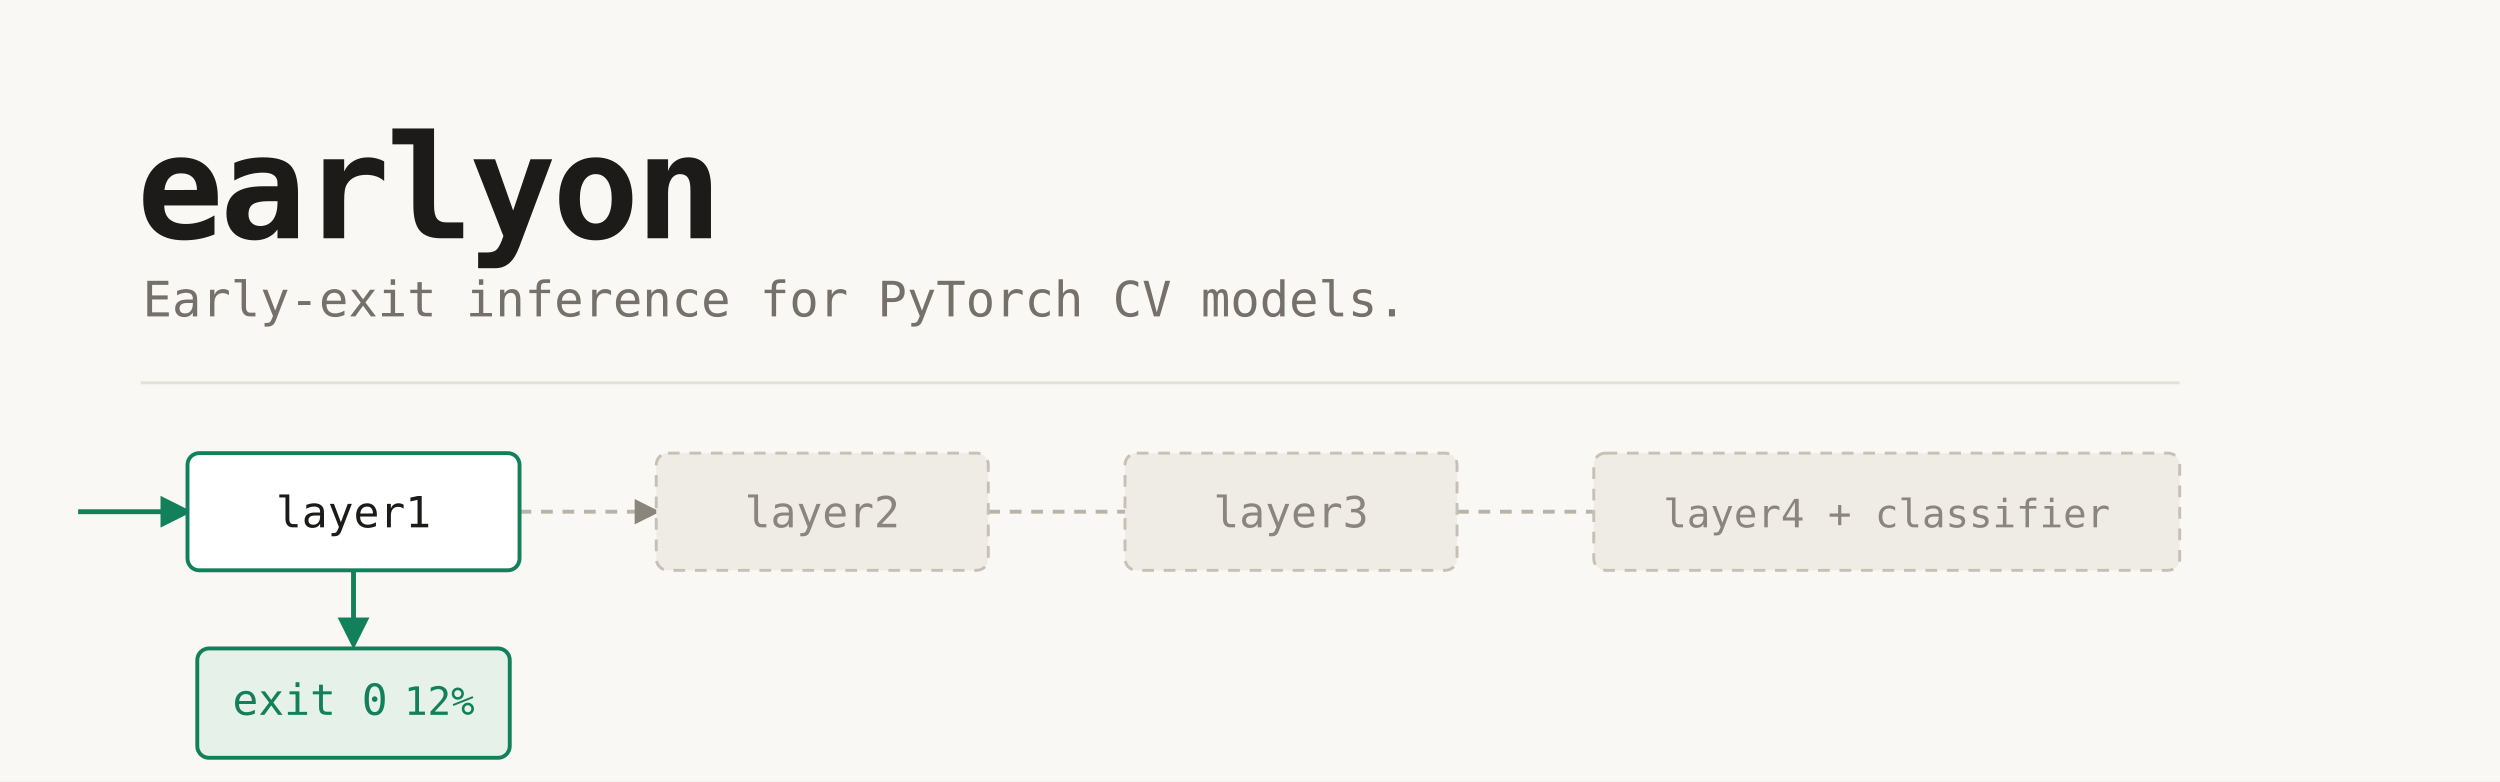
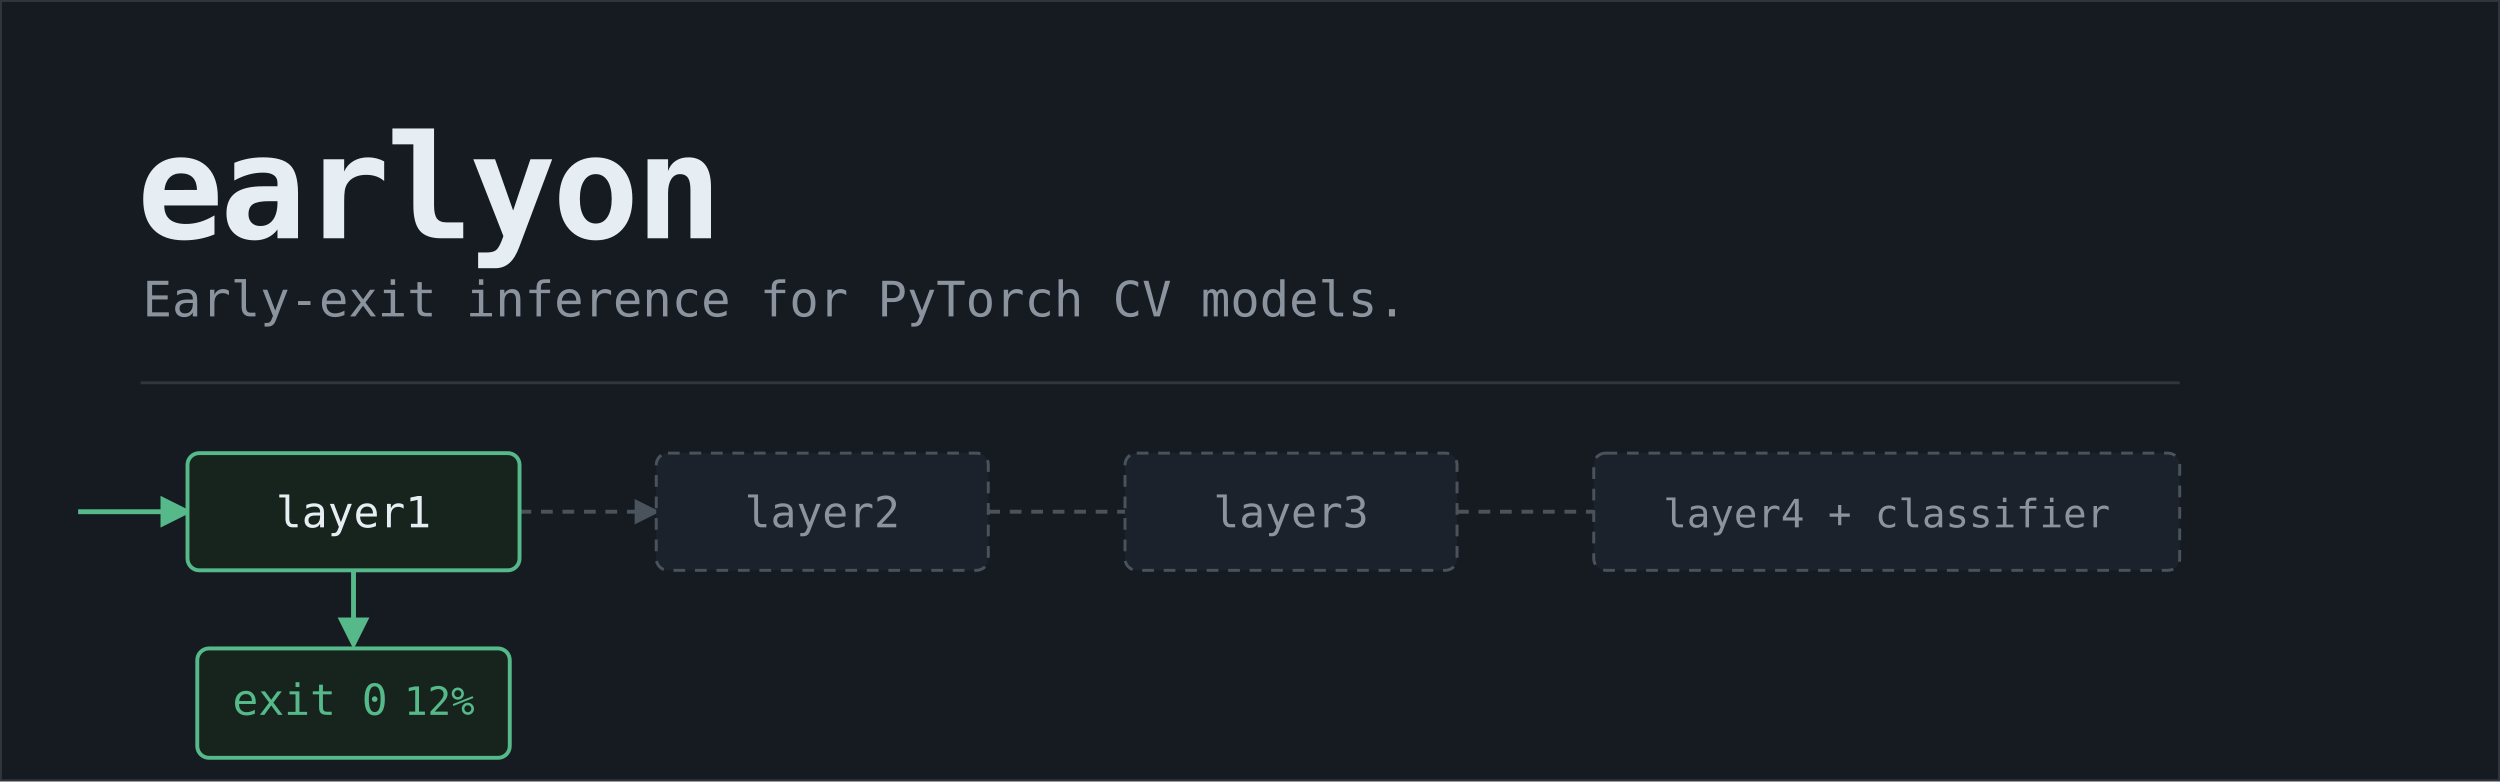
<svg xmlns="http://www.w3.org/2000/svg" viewBox="0 0 1280 400" role="img" aria-label="earlyon: early-exit inference for PyTorch CV models. An easy input enters layer1 and leaves at exit 0, using 12% of the network; layer2, layer3 and layer4 stay unused." font-family="ui-monospace, Menlo, Consolas, monospace">
  <defs>
    <marker id="head-accent" viewBox="0 0 10 10" refX="8.5" refY="5" markerWidth="6.5" markerHeight="6.5" orient="auto-start-reverse">
-       <path d="M0,0 L10,5 L0,10 z" fill="#12805A" />
+       <path d="M0,0 L10,5 L0,10 z" fill="#56B98A" />
    </marker>
    <marker id="head-neutral" viewBox="0 0 10 10" refX="8.5" refY="5" markerWidth="6.5" markerHeight="6.5" orient="auto-start-reverse">
-       <path d="M0,0 L10,5 L0,10 z" fill="#8B867D" />
+       <path d="M0,0 L10,5 L0,10 z" fill="#4A525C" />
    </marker>
  </defs>
-   <rect x="0" y="0" width="1280" height="400" fill="#FAF8F4" />
-   <text x="70" y="122" font-size="74" font-weight="700" letter-spacing="-2" fill="#1C1B19">earlyon</text>
-   <text x="73" y="162" font-size="25" fill="#75716A">Early-exit inference for PyTorch CV models.</text>
-   <line x1="72" y1="196" x2="1116" y2="196" stroke="#E6E1D8" stroke-width="1.5" />
+   <rect x="0" y="0" width="1280" height="400" fill="#161B22" />
+   <rect x="0.5" y="0.5" width="1279" height="399" fill="none" stroke="#30363D" stroke-width="1" />
+   <text x="70" y="122" font-size="74" font-weight="700" letter-spacing="-2" fill="#E6EDF3">earlyon</text>
+   <text x="73" y="162" font-size="25" fill="#8B949E">Early-exit inference for PyTorch CV models.</text>
+   <line x1="72" y1="196" x2="1116" y2="196" stroke="#30363D" stroke-width="1.5" />
  <g>
-     <line x1="266" y1="262" x2="336" y2="262" stroke="#B9B3A8" stroke-width="2" stroke-dasharray="6 5" marker-end="url(#head-neutral)" />
-     <line x1="506" y1="262" x2="576" y2="262" stroke="#B9B3A8" stroke-width="2" stroke-dasharray="6 5" />
-     <line x1="746" y1="262" x2="816" y2="262" stroke="#B9B3A8" stroke-width="2" stroke-dasharray="6 5" />
-     <rect x="336" y="232" width="170" height="60" rx="6" fill="#EFECE5" stroke="#C7C0B4" stroke-width="1.5" stroke-dasharray="6 5" />
-     <rect x="576" y="232" width="170" height="60" rx="6" fill="#EFECE5" stroke="#C7C0B4" stroke-width="1.5" stroke-dasharray="6 5" />
-     <rect x="816" y="232" width="300" height="60" rx="6" fill="#EFECE5" stroke="#C7C0B4" stroke-width="1.5" stroke-dasharray="6 5" />
-     <text x="421" y="270" font-size="22" text-anchor="middle" fill="#8B867D">layer2</text>
-     <text x="661" y="270" font-size="22" text-anchor="middle" fill="#8B867D">layer3</text>
-     <text x="966" y="270" font-size="20" text-anchor="middle" fill="#8B867D">layer4 + classifier</text>
+     <line x1="266" y1="262" x2="336" y2="262" stroke="#4A525C" stroke-width="2" stroke-dasharray="6 5" marker-end="url(#head-neutral)" />
+     <line x1="506" y1="262" x2="576" y2="262" stroke="#4A525C" stroke-width="2" stroke-dasharray="6 5" />
+     <line x1="746" y1="262" x2="816" y2="262" stroke="#4A525C" stroke-width="2" stroke-dasharray="6 5" />
+     <rect x="336" y="232" width="170" height="60" rx="6" fill="#1C222B" stroke="#4A525C" stroke-width="1.5" stroke-dasharray="6 5" />
+     <rect x="576" y="232" width="170" height="60" rx="6" fill="#1C222B" stroke="#4A525C" stroke-width="1.5" stroke-dasharray="6 5" />
+     <rect x="816" y="232" width="300" height="60" rx="6" fill="#1C222B" stroke="#4A525C" stroke-width="1.5" stroke-dasharray="6 5" />
+     <text x="421" y="270" font-size="22" text-anchor="middle" fill="#8B949E">layer2</text>
+     <text x="661" y="270" font-size="22" text-anchor="middle" fill="#8B949E">layer3</text>
+     <text x="966" y="270" font-size="20" text-anchor="middle" fill="#8B949E">layer4 + classifier</text>
  </g>
  <g>
-     <line x1="40" y1="262" x2="96" y2="262" stroke="#12805A" stroke-width="2.5" marker-end="url(#head-accent)" />
-     <line x1="181" y1="292" x2="181" y2="330" stroke="#12805A" stroke-width="2.5" marker-end="url(#head-accent)" />
-     <rect x="96" y="232" width="170" height="60" rx="6" fill="#FFFFFF" stroke="#12805A" stroke-width="2" />
-     <text x="181" y="270" font-size="22" text-anchor="middle" fill="#1C1B19">layer1</text>
-     <rect x="101" y="332" width="160" height="56" rx="6" fill="#E6F1EA" stroke="#12805A" stroke-width="2" />
-     <text x="119" y="366" font-size="22" fill="#12805A">exit 0</text>
-     <text x="243" y="366" font-size="20" text-anchor="end" fill="#12805A">12%</text>
+     <line x1="40" y1="262" x2="96" y2="262" stroke="#56B98A" stroke-width="2.5" marker-end="url(#head-accent)" />
+     <line x1="181" y1="292" x2="181" y2="330" stroke="#56B98A" stroke-width="2.5" marker-end="url(#head-accent)" />
+     <rect x="96" y="232" width="170" height="60" rx="6" fill="#16241D" stroke="#56B98A" stroke-width="2" />
+     <text x="181" y="270" font-size="22" text-anchor="middle" fill="#E6EDF3">layer1</text>
+     <rect x="101" y="332" width="160" height="56" rx="6" fill="#16241D" stroke="#56B98A" stroke-width="2" />
+     <text x="119" y="366" font-size="22" fill="#56B98A">exit 0</text>
+     <text x="243" y="366" font-size="20" text-anchor="end" fill="#56B98A">12%</text>
  </g>
</svg>
